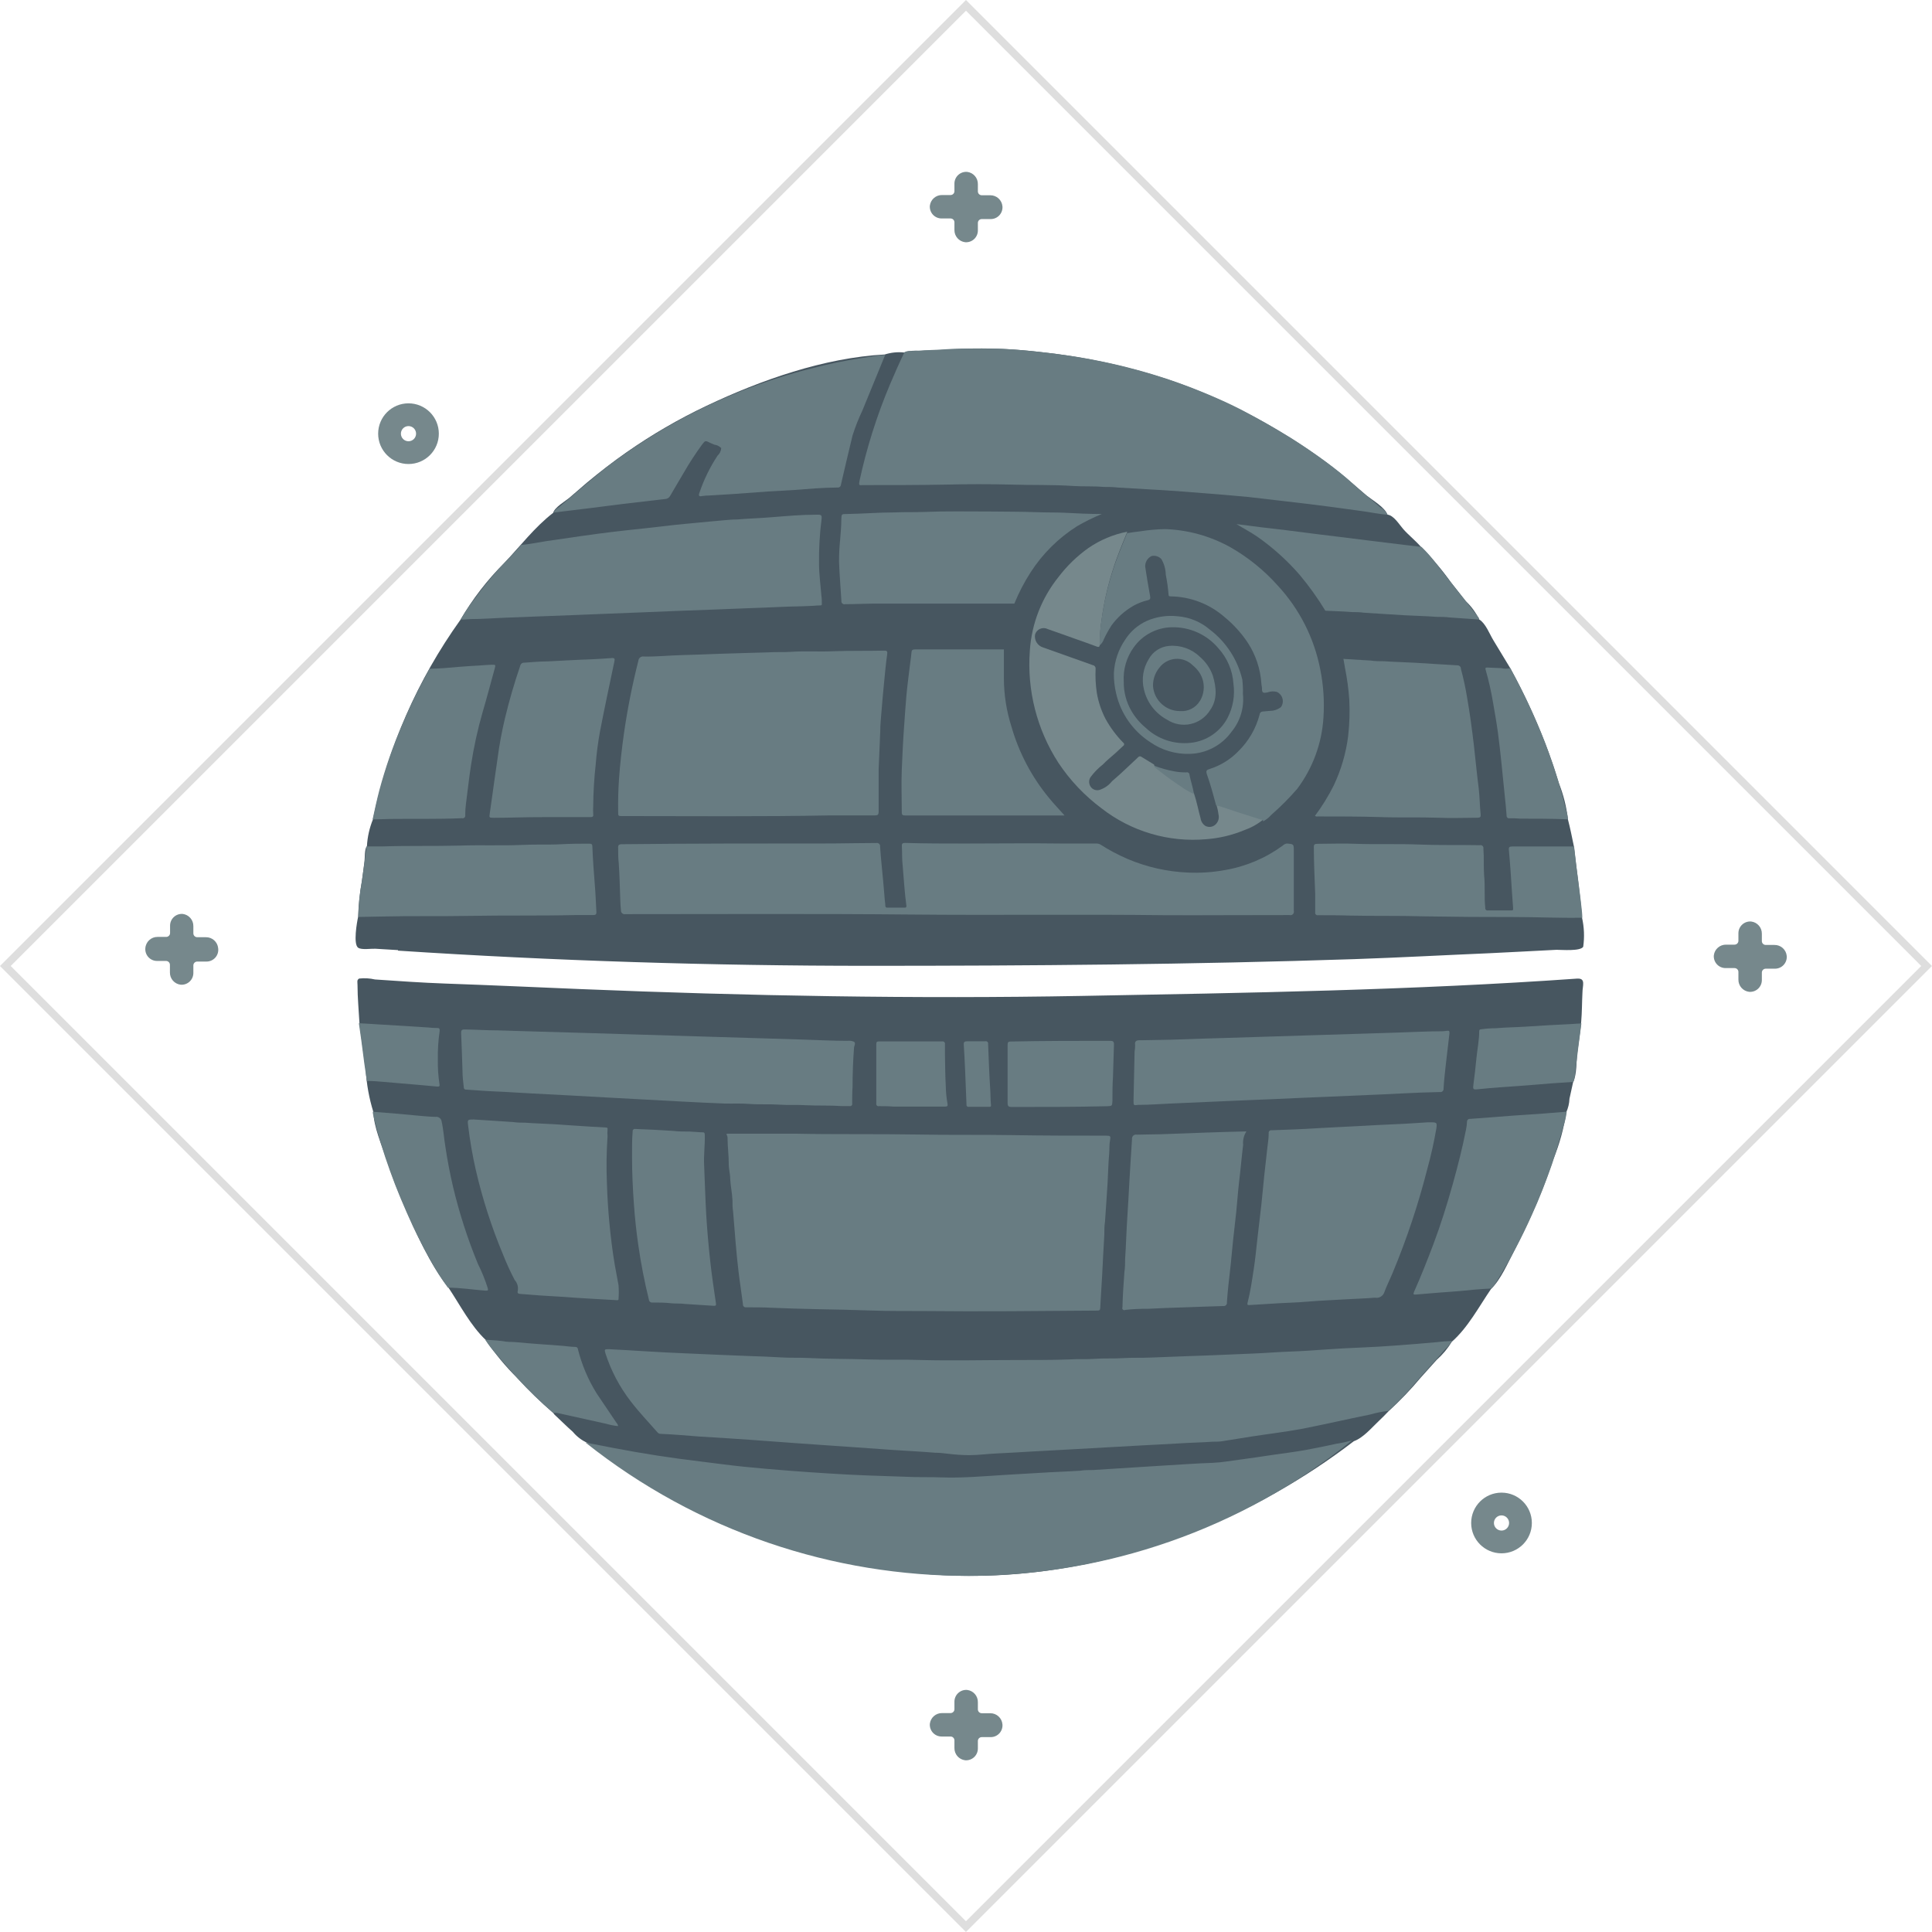
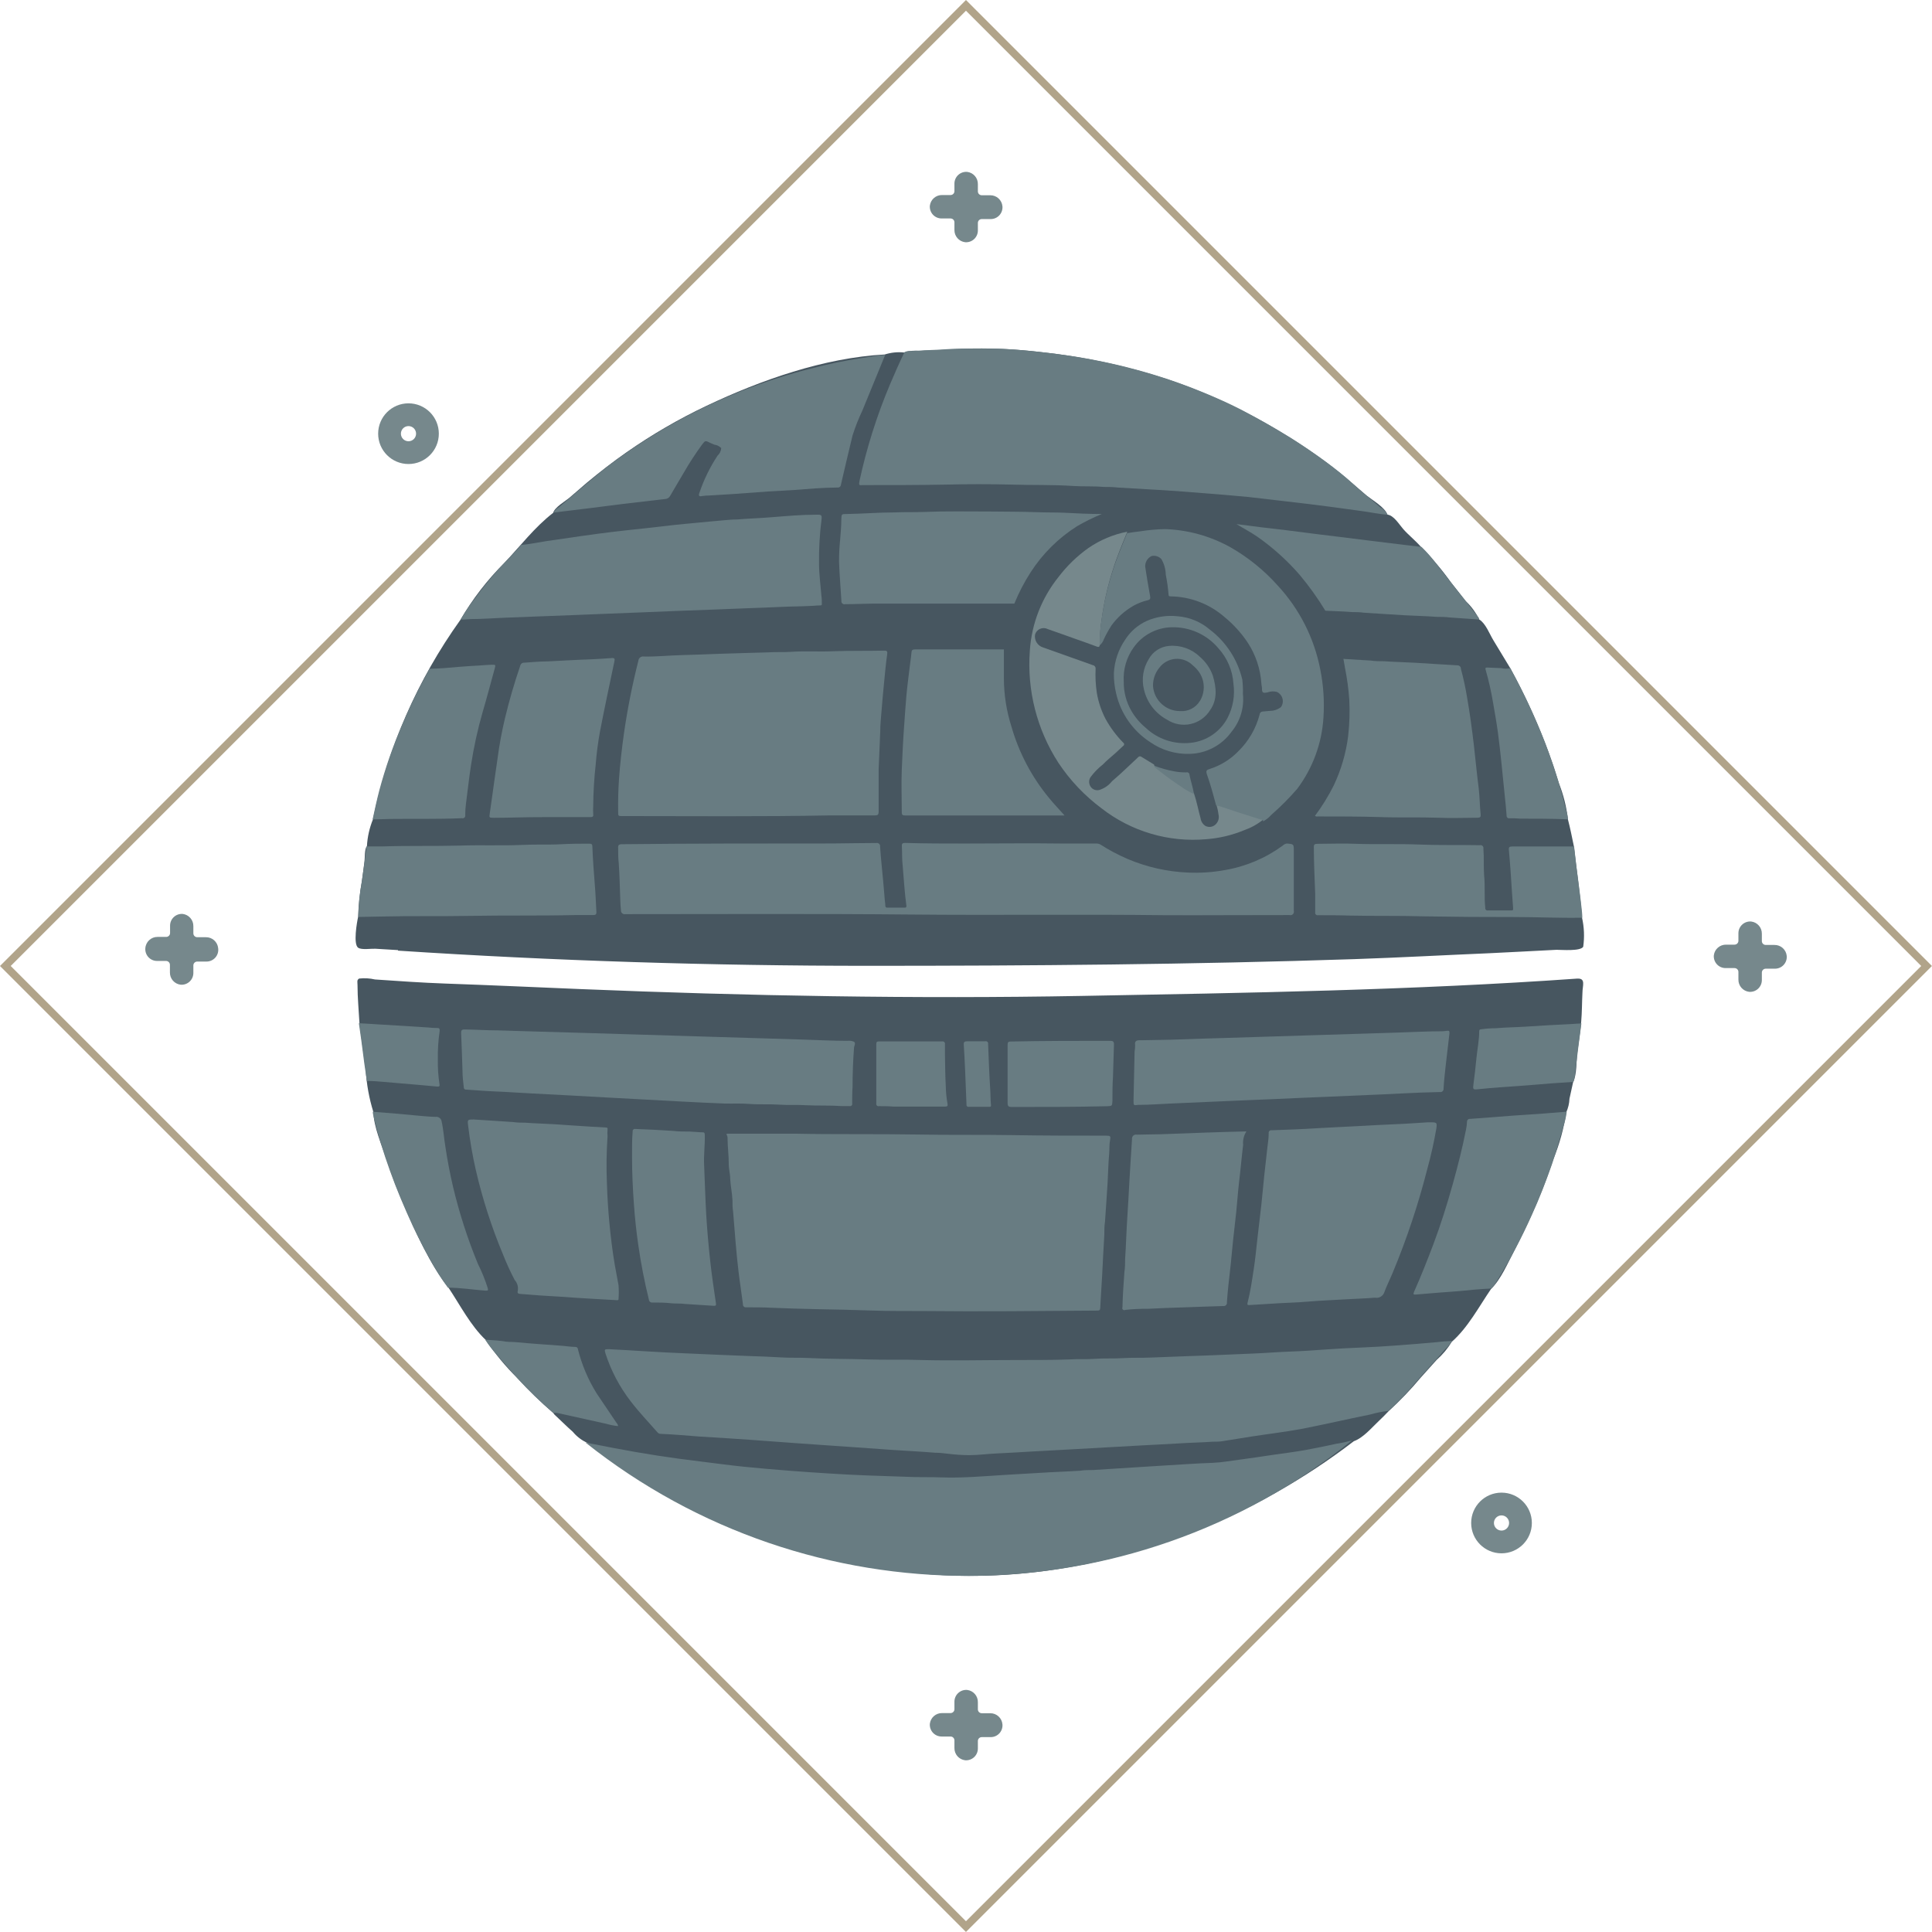
<svg xmlns="http://www.w3.org/2000/svg" viewBox="0 0 254.68 254.69">
  <defs>
-     <style>.a{fill:none;stroke:#dedede;stroke-miterlimit:10;}.b{fill:#475660;}.c{fill:#7b849b;}.d{fill:#76888c;}.e{fill:#687c82;}</style>
+     <style>.a{fill:none;stroke:#b1a48a;stroke-miterlimit:10;}.b{fill:#475660;}.c{fill:#7b849b;}.d{fill:#76888c;}.e{fill:#687c82;}</style>
  </defs>
  <rect class="a" x="37.8" y="37.8" width="179.09" height="179.09" transform="translate(127.34 -52.75) rotate(45)" />
  <path class="b" d="M208,129c-21.76,1.54-43.61,1.89-65.41,2.29-22,.4-44.07,0-66-0.9-6-.25-11.92-0.52-17.88-0.73-3.1-.11-6.19-0.33-9.28-0.54a6.1,6.1,0,0,0-2.09-.12c-0.33.21-.21,0.45-0.21,0.85,0,1.69.17,3.4,0.26,5.09,0.29,2,.54,4.1.83,6.15a22.83,22.83,0,0,0,1,5.5c0.06,2,1.07,4.27,1.7,6.15q1,3.1,2.33,6.11c1.6,3.72,3.37,7.74,5.9,10.94,1.49,2.24,2.91,5,4.89,6.86a32.44,32.44,0,0,0,4.14,5,57.57,57.57,0,0,0,4.73,4.6l0.08,0.09a0.91,0.91,0,0,0,.1.14h0c0.81,0.75,1.59,1.54,2.42,2.27a5.38,5.38,0,0,0,2,1.5,90,90,0,0,0,37.89,16.36c14.1,2.59,28.52.62,41.8-4.62a87.31,87.31,0,0,0,21.27-12c1.25-.44,2.37-1.8,3.33-2.7l0,0h0c0.41-.39.81-0.78,1.19-1.19h0l0.09-.09a44.94,44.94,0,0,0,4.19-4.38c0.7-.79,1.41-1.57,2.12-2.36a10.31,10.31,0,0,0,2-2.39c2.11-1.85,3.58-4.63,5.15-6.93h0c1.33-1.3,2.22-3.44,3.08-5.07,1-2,2-4,2.85-6s1.63-4,2.31-6.09a26.19,26.19,0,0,0,1.69-6.15,4.78,4.78,0,0,0,.43-1.8c0.15-.71.32-1.42,0.47-2.14,0.52-1.07.42-2.77,0.56-3.94s0.39-2.63.51-4,0.1-2.61.17-3.91c0-.9.48-1.92-0.69-1.84h0Z" />
  <path class="b" d="M52.46,125.32c20.6,1.35,41.37,2,62,2,21.38,0,42.72-.17,64.08-0.88,5.94-.2,11.88-0.53,17.82-0.78,2.94-.13,5.89-0.31,8.83-0.45,0.71,0,3.14.21,3.52-.4a10.6,10.6,0,0,0-.16-3.85c-0.24-3.14-.72-6.27-1.07-9.4-0.25-1.19-.48-2.39-0.79-3.56a18.25,18.25,0,0,0-1.21-4.81q-0.78-2.6-1.75-5.13a81.89,81.89,0,0,0-4.65-10l-2.21-3.65c-0.52-.85-1-2.21-1.88-2.76a8.06,8.06,0,0,0-1.75-2.39l-1.92-2.43a37.76,37.76,0,0,0-4-4.74c-0.73-.84-1.62-1.53-2.35-2.36-0.5-.57-1.24-1.81-2.08-1.89-0.28-.93-2-1.93-2.76-2.53-1.19-1-2.34-2.06-3.55-3a66.47,66.47,0,0,0-6.85-4.81A75.25,75.25,0,0,0,153.9,50,81.09,81.09,0,0,0,137,46.39a67.93,67.93,0,0,0-8.64-.45c-1.56,0-3.11.16-4.67,0.22l-2.42.1a4.64,4.64,0,0,0-2.06.21,6.3,6.3,0,0,0-2.58.26c-8,.43-16.34,3.37-23.52,6.78a73.3,73.3,0,0,0-10.5,6.1c-1.81,1.26-3.53,2.6-5.22,4l-2.32,2c-0.54.46-1.95,1.25-2.15,2-2.42,1.86-4.32,4.37-6.42,6.58a36.72,36.72,0,0,0-5.82,7.54A69.3,69.3,0,0,0,49.17,108a11,11,0,0,0-.8,3.56c-0.32.24-.27,1.66-0.32,2-0.12.89-.23,1.79-0.36,2.68a29.76,29.76,0,0,0-.47,4.58c-0.17.74-.68,3.67,0,4.12,0.46,0.31,1.73.1,2.26,0.13l3,0.18h0Z" />
  <path class="c" d="M183,185.77l0.09-.09Z" />
  <path class="c" d="M72.86,185.95L73,186Z" />
  <path class="d" d="M160.32,105.94c0.94,0.23,1.85.58,2.77,0.88l3.15,1c0.12,0,.28,0,0.28.23a8.36,8.36,0,0,1-2.5,1.39,16.22,16.22,0,0,1-5,1.19,19.63,19.63,0,0,1-13.82-4.08,24.12,24.12,0,0,1-5.68-6,23.91,23.91,0,0,1-3.76-14.77,17.32,17.32,0,0,1,3.79-9.73,18.15,18.15,0,0,1,3.92-3.8,13.67,13.67,0,0,1,5.14-2.16c-0.68,1.67-1.39,3.34-1.92,5.07a37.53,37.53,0,0,0-1.46,6.46,21,21,0,0,0-.25,3.28c0,0.37-.08.46-0.44,0.32-0.82-.32-1.66-0.6-2.5-0.9-1.31-.46-2.61-0.94-3.92-1.39a1.18,1.18,0,0,0-1.67.71,1.52,1.52,0,0,0,1.05,1.71l6.58,2.34a0.43,0.43,0,0,1,.35.47,16.39,16.39,0,0,0,.16,3.17,11.67,11.67,0,0,0,1.16,3.46,14.42,14.42,0,0,0,2.32,3.11,0.25,0.25,0,0,1,0,.43c-0.36.32-.72,0.66-1.08,1-0.54.48-1.11,0.93-1.6,1.45a8.66,8.66,0,0,0-1.63,1.67,1.14,1.14,0,0,0,.11,1.38,1.05,1.05,0,0,0,1.17.27,3.42,3.42,0,0,0,1.55-1.11c1.19-1,2.33-2.13,3.48-3.2a0.31,0.31,0,0,1,.43,0l1.64,1a0.36,0.36,0,0,0,.18.29,40.2,40.2,0,0,0,3.34,2.45,10.23,10.23,0,0,0,1.72,1c0.38,1.1.58,2.24,0.89,3.35a1.42,1.42,0,0,0,.64,1,1.15,1.15,0,0,0,1.37-.23,1.35,1.35,0,0,0,.35-1.29C160.56,106.79,160.43,106.37,160.32,105.94Z" />
  <path class="e" d="M156.39,101.82a7.64,7.64,0,0,1-1.62-.14,14.68,14.68,0,0,1-2.62-.74,0.36,0.36,0,0,0,.18.29,40.19,40.19,0,0,0,3.34,2.45,10.23,10.23,0,0,0,1.72,1c-0.11-.86-0.42-1.68-0.58-2.52A0.33,0.33,0,0,0,156.39,101.82Z" />
  <path class="e" d="M162.34,96.48a6.72,6.72,0,0,0,1.51-5,13.46,13.46,0,0,0-.08-1.89A11.61,11.61,0,0,0,159.49,83a7.41,7.41,0,0,0-4.25-1.76,7.94,7.94,0,0,0-4.08.62,6.6,6.6,0,0,0-2.82,2.45,8.55,8.55,0,0,0-1.5,4.41,10.76,10.76,0,0,0,.3,2.71,10.42,10.42,0,0,0,4.48,6.4,8.62,8.62,0,0,0,5.2,1.55A7,7,0,0,0,162.34,96.48Zm-5.43,1.45a7.45,7.45,0,0,1-5.89-2,8.26,8.26,0,0,1-1.88-2.23,7.5,7.5,0,0,1-1-3.84,7,7,0,0,1,1.3-4.5,6.29,6.29,0,0,1,5-2.67,7.78,7.78,0,0,1,6.16,2.75,7.67,7.67,0,0,1,2,4.68,7.52,7.52,0,0,1-.76,4.49A6.22,6.22,0,0,1,156.91,97.93Z" />
  <path class="e" d="M158.18,86.59a5.16,5.16,0,0,0-4.07-1.44,3.36,3.36,0,0,0-2.67,1.73,5.22,5.22,0,0,0-.64,4,6.07,6.07,0,0,0,3.06,4,4.05,4.05,0,0,0,5.65-1.24c1-1.39.85-3,.37-4.58A5.82,5.82,0,0,0,158.18,86.59Zm0,5.81a2.79,2.79,0,0,1-2.6,1.34A3.55,3.55,0,0,1,152,90.45a3.64,3.64,0,0,1,.82-2.41,2.92,2.92,0,0,1,4.43-.32,4.13,4.13,0,0,1,.9,1A3.51,3.51,0,0,1,158.18,92.41Z" />
  <path class="e" d="M176.61,70.78l-3.1-.38-4-.51-3.24-.38L163,69.09c0.92,0.57,1.9,1.07,2.79,1.69a30.61,30.61,0,0,1,5.54,5,38.67,38.67,0,0,1,3.39,4.73c1.18,0.06,2.35.08,3.53,0.18,0.52,0,1,0,1.54.08,1.81,0.11,3.61.24,5.42,0.34,1.4,0.08,2.8.1,4.19,0.21,0.57,0,1.15,0,1.72.08L195,81.67a0.69,0.69,0,0,0-.07-0.25l-1.69-2.15q-1.92-2.44-3.84-4.87a18.17,18.17,0,0,0-2-2.3l-2.93-.35-3.85-.47Z" />
  <path class="e" d="M183.93,177.38c-1.48.11-3,.2-4.45,0.26s-3.27.15-4.9,0.27c-1.47.11-2.94,0.21-4.41,0.26-1.63.05-3.26,0.2-4.9,0.26-1.41.06-2.83,0.11-4.24,0.18s-3,.11-4.55.17-3.12.11-4.68,0.18c-1.27.06-2.54,0-3.81,0.08s-2.42,0-3.63.09-2.24,0-3.36.08c-2.48.1-5,.06-7.44,0.08-4,0-8,.1-12,0-2.39-.09-4.78,0-7.18-0.08-2.61-.09-5.22-0.05-7.83-0.19-1.21-.06-2.42,0-3.63-0.08-1.4-.09-2.8-0.13-4.19-0.18l-4.46-.18-4.06-.18c-1.74-.08-3.47-0.15-5.21-0.27-1.57-.11-3.15-0.18-4.72-0.27-0.59,0-.63,0-0.46.57a20.76,20.76,0,0,0,3.33,6.31c1.1,1.44,2.36,2.75,3.55,4.11a0.5,0.5,0,0,0,.39.17c1.69,0.07,3.38.22,5.06,0.35L96,189.61c2.13,0.15,4.26.28,6.38,0.45,1.66,0.13,3.32.24,5,.36l5.2,0.36,4.93,0.35c1.92,0.13,3.85.22,5.77,0.38,0.53,0,1.06.06,1.58,0.12a24.08,24.08,0,0,0,2.9.2c1.23,0,2.46-.18,3.7-0.23,1.57-.07,3.15-0.17,4.72-0.26l4.94-.27,4.81-.27,4.67-.26c1.68-.1,3.35-0.16,5-0.27,1.4-.09,2.8-0.11,4.19-0.21,0.48,0,1,0,1.45-.09,1.23-.18,2.46-0.4,3.7-0.59,2.19-.34,4.4-0.6,6.58-1,3-.58,6-1.28,9.07-1.9A14.41,14.41,0,0,1,183,186h0l0.09-.09c0.34-.3.7-0.58,1-0.9,1.2-1.16,2.25-2.45,3.35-3.69s2.08-2.28,3.08-3.46a4.14,4.14,0,0,0,.88-1.08,19.86,19.86,0,0,0-2.06.16C187.57,177.1,185.75,177.25,183.93,177.38Z" />
  <path class="e" d="M113.75,63.95c3.71,0,7.41,0,11.12-.07q4.18-.1,8.37,0c2.77,0.09,5.55,0,8.32.19,1.3,0.08,2.6,0,3.89.12,0.63,0,1.27,0,1.9.08l6,0.35,2.6,0.18,5.54,0.44,3.12,0.28L168.73,66l3.41,0.4,3.11,0.39,4.32,0.59c1.12,0.15,2.23.4,3.36,0.48a2.42,2.42,0,0,0-1-1c-1.17-1.05-2.4-2-3.57-3.08s-2.35-2-3.59-2.92c-1.47-1.08-3-2.11-4.52-3.08q-3.24-2-6.64-3.78c-1.7-.87-3.46-1.65-5.23-2.37a73.91,73.91,0,0,0-8.53-2.88,77.19,77.19,0,0,0-8.92-1.86q-2.79-.41-5.59-0.67c-1.4-.13-2.81-0.24-4.22-0.26s-2.92,0-4.38,0-2.82.16-4.23,0.19c-0.81,0-1.61.13-2.43,0.12a1.48,1.48,0,0,0-.85.16c-0.68,1.41-1.31,2.84-1.92,4.28a71.75,71.75,0,0,0-4,12.67C113.21,63.95,113.21,64,113.75,63.95Z" />
  <path class="e" d="M62.07,81.61c1.5,0,3-.12,4.5-0.18L71,81.26l4.73-.18,4.46-.18,4.59-.18,4.37-.18,4.9-.18,4.28-.17c1.59-.06,3.18-0.11,4.77-0.19,1.22-.06,2.45-0.05,3.67-0.12,0.44,0,.88-0.07,1.32-0.07,0.11,0,.26,0,0.25-0.15,0-.38,0-0.77-0.06-1.15-0.11-1.42-.31-2.84-0.31-4.26a41.83,41.83,0,0,1,.32-5.68c0.09-.68,0-0.74-0.64-0.72-2,0-4,.18-6,0.34-1.5.12-3,.17-4.49,0.29-0.56,0-1.12.05-1.68,0.1-1.19.1-2.37,0.22-3.55,0.33-1,.1-2,0.18-3,0.29l-3.68.42c-1.43.16-2.86,0.3-4.29,0.47s-3,.39-4.5.6-3,.43-4.53.66c-1.07.17-2.14,0.39-3.22,0.49-0.53.57-1,1.16-1.59,1.71a48.2,48.2,0,0,0-4.52,5.35,23.57,23.57,0,0,0-1.87,2.77C61.17,81.7,61.62,81.62,62.07,81.61Z" />
  <path class="e" d="M78.15,66.94c1.33-.16,2.65-0.35,4-0.51l5.47-.64a0.8,0.8,0,0,0,.7-0.38c0.6-1.05,1.23-2.08,1.84-3.13a40.18,40.18,0,0,1,2.39-3.67c0.42-.56.44-0.55,1.09-0.22,0.17,0.09.36,0.14,0.53,0.23a1.5,1.5,0,0,1,.91.45,1.5,1.5,0,0,1-.49,1A21.31,21.31,0,0,0,92.19,65c-0.13.37,0,.47,0.32,0.4a6.3,6.3,0,0,1,1-.08l3.09-.19,4.67-.34c1.12-.07,2.24-0.11,3.35-0.19,1.92-.15,3.84-0.32,5.77-0.33a0.41,0.41,0,0,0,.47-0.39c0.5-2.15,1-4.3,1.52-6.44a25.45,25.45,0,0,1,1.31-3.33q1.49-3.67,3-7.32c-1.09.06-2.15,0.27-3.22,0.43a61.68,61.68,0,0,0-6.33,1.31,73.45,73.45,0,0,0-9.36,3c-1.9.77-3.78,1.58-5.61,2.49a74.05,74.05,0,0,0-9.5,5.61c-1.3.91-2.59,1.84-3.81,2.85q-2.58,2.14-5.11,4.33a1.79,1.79,0,0,0-.77.76l1.22-.15Z" />
  <path class="e" d="M187,111.33c-2.73-.11-5.46,0-8.19-0.09-1.71-.08-3.43,0-5.14,0-0.36,0-.48.08-0.47,0.46,0,2.06.11,4.13,0.18,6.19,0,0.78,0,1.57,0,2.35a0.33,0.33,0,0,0,.39.41c1.42,0,2.83,0,4.25.05,3.23,0.07,6.47,0,9.7.1q6,0.1,11.92.09c3,0,6,.15,8.95.09,0-.47-0.06-0.93-0.11-1.4-0.1-.94-0.22-1.88-0.34-2.82s-0.23-1.71-.33-2.56-0.2-1.74-.3-2.61c-2.72,0-5.44,0-8.16,0-0.35,0-.48.08-0.44,0.44q0.15,1.65.26,3.3c0.1,1.47.18,2.94,0.3,4.41,0,0.23,0,.28-0.23.28h-3.1a0.29,0.29,0,0,1-.34-0.33c-0.16-1.41,0-2.83-.15-4.24-0.09-1.19,0-2.39-.1-3.58a0.38,0.38,0,0,0-.46-0.45C192.38,111.37,189.68,111.44,187,111.33Z" />
  <path class="e" d="M61.8,120.74c4.67-.09,9.34,0,14-0.11,0.8,0,1.6,0,2.39,0,0.32,0,.45-0.08.43-0.42-0.07-1.16-.1-2.33-0.2-3.48-0.14-1.7-.26-3.4-0.33-5.11,0-.31-0.09-0.41-0.4-0.4-1.22,0-2.45,0-3.67.07-1.69.1-3.39,0-5.09,0.09-2.76.12-5.52,0-8.28,0.09-3.4.09-6.79,0-10.19,0.11-0.69,0-1.39,0-2.08,0a0.31,0.31,0,0,0-.09.24c-0.18,1.41-.36,2.82-0.56,4.22a32.29,32.29,0,0,0-.51,4.84l3.23-.06C54.23,120.73,58,120.81,61.8,120.74Z" />
  <path class="e" d="M199.45,147.07c-1.88.14-3.75,0.3-5.63,0.43a0.37,0.37,0,0,0-.43.41,6.19,6.19,0,0,1-.13,1c-0.47,2.41-1.08,4.79-1.74,7.16-0.75,2.7-1.59,5.37-2.58,8-0.79,2.08-1.6,4.15-2.51,6.18-0.17.38-.11,0.44,0.28,0.4l3.16-.26c0.84-.07,1.67-0.11,2.51-0.19,1.4-.15,2.81-0.27,4.22-0.34a5.63,5.63,0,0,0,.8-1.1,71.55,71.55,0,0,0,4.54-8.6c1-2.18,1.85-4.4,2.64-6.65,0.56-1.61,1-3.26,1.48-4.9a10,10,0,0,0,.48-2.06l-3,.24Z" />
  <path class="e" d="M60.9,107.86a0.35,0.35,0,0,0,.43-0.43,11.3,11.3,0,0,1,.1-1.5c0.23-1.7.4-3.41,0.67-5.11a55.87,55.87,0,0,1,1.52-6.93C64.18,92,64.7,90,65.22,88.12c0.13-.49.12-0.5-0.41-0.49s-1,.06-1.45.09c-1,.06-1.91.11-2.86,0.19-1.29.11-2.58,0.24-3.87,0.25-0.49.92-1,1.84-1.47,2.76C54.38,92.45,53.67,94,53,95.57a63.32,63.32,0,0,0-3,8.63c-0.33,1.26-.6,2.54-0.88,3.82,0.78,0,1.56-.05,2.34-0.06C54.64,107.92,57.77,108,60.9,107.86Z" />
  <path class="e" d="M64.3,169.82A21.07,21.07,0,0,0,63,166.61a68.26,68.26,0,0,1-3.28-10.17c-0.4-1.73-.74-3.48-1-5.23-0.19-1.12-.25-2.25-0.5-3.36a0.71,0.71,0,0,0-.8-0.62c-0.56,0-1.12-.06-1.68-0.1l-3.6-.33-3-.24a2.37,2.37,0,0,0,.07.48,67.26,67.26,0,0,0,2.21,7.34c0.88,2.47,1.91,4.88,3,7.25,0.71,1.51,1.48,3,2.3,4.43a28,28,0,0,0,2.33,3.69c1.65,0,3.28.27,4.93,0.39C64.37,170.16,64.36,170.09,64.3,169.82Z" />
  <path class="e" d="M196.82,92.6c0.23,1.33.47,2.66,0.65,4s0.33,2.71.47,4.07,0.29,2.83.43,4.25c0.09,0.86.18,1.72,0.24,2.59a0.33,0.33,0,0,0,.41.36c0.44,0,.88,0,1.32.05,2.12,0,4.25,0,6.37.09a5.4,5.4,0,0,0-.26-1.25,66.27,66.27,0,0,0-2.3-7.6c-0.66-1.83-1.41-3.62-2.21-5.39-0.87-1.93-1.83-3.83-2.84-5.69a2.34,2.34,0,0,1-1.17,0L196.08,88c-0.19,0-.31,0-0.24.27A38.56,38.56,0,0,1,196.82,92.6Z" />
  <path class="e" d="M201.12,135.34c-1.31.09-2.62,0.09-3.93,0.21a13.05,13.05,0,0,0-1.94.14c-0.15,0-.25.06-0.25,0.23,0,1.21-.25,2.4-0.37,3.6s-0.23,2.28-.39,3.42c-0.09.67-.06,0.72,0.61,0.65,0.95-.1,1.9-0.18,2.85-0.25,1.29-.1,2.58-0.17,3.87-0.28q2.92-.26,5.85-0.44a4.43,4.43,0,0,0,.24-1.37c0.15-1,.26-2.06.39-3.08s0.28-2.17.42-3.25c-0.4,0-.79.05-1.19,0.07C205.23,135.08,203.17,135.21,201.12,135.34Z" />
  <path class="e" d="M78.65,183.68a20.4,20.4,0,0,1-2.47-5.84,0.31,0.31,0,0,0-.33-0.28c-0.63,0-1.26-.12-1.89-0.16-2-.15-4-0.28-6-0.47-0.56-.05-1.11,0-1.67-0.13-0.77-.11-1.55-0.13-2.33-0.19a14.72,14.72,0,0,0,1.55,2c0.91,1.08,1.85,2.13,2.79,3.18a54.25,54.25,0,0,0,4.53,4.37L73,186.26h0a2.49,2.49,0,0,1,.44,0l6.46,1.43a8.58,8.58,0,0,0,1.58.31,0.73,0.73,0,0,0-.2-0.42Z" />
  <path class="e" d="M52.86,142.82c1.6,0.12,3.19.28,4.79,0.42,0.22,0,.34,0,0.29-0.3a18.63,18.63,0,0,1-.22-3.21,23.25,23.25,0,0,1,.24-3.83c0-.25,0-0.39-0.32-0.38a10.41,10.41,0,0,1-1.19-.07c-1.38-.08-2.76-0.19-4.14-0.26-1.66-.08-3.32-0.22-5-0.3,0.11,0.75.22,1.51,0.32,2.26,0.13,1,.25,2,0.39,3,0.11,0.78.23,1.56,0.34,2.35,0.74,0,1.47.05,2.21,0.12Z" />
  <path class="e" d="M96.56,158.24c0,0.48,0,1,.08,1.45,0.11,1.39.22,2.78,0.34,4.18s0.23,2.52.38,3.77c0.17,1.43.4,2.85,0.58,4.28a0.37,0.37,0,0,0,.42.42c1.14,0,2.27,0,3.41.06q2.89,0.12,5.79.18c2.42,0.05,4.84.09,7.25,0.18s4.58,0.05,6.86.07c7.68,0.08,15.36,0,23-.06h0c0.26,0,.36-0.07.37-0.34,0.07-1.41.17-2.82,0.25-4.23,0.1-1.81.17-3.62,0.29-5.43,0-.57,0-1.15.09-1.72,0.11-1.7.24-3.4,0.34-5.11,0.08-1.29.09-2.59,0.21-3.88,0.05-.57,0-1.15.11-1.72s0.06-.62-0.49-0.63c-4.12,0-8.24,0-12.36-.07s-8.39,0-12.58-.08c-5.05-.09-11.06,0-16.11-0.11-1,0-2,0-4,0h0c-1,0-2.89,0-4.81,0-0.43,0-.06.17-0.07,0.54,0,1.16.17,2.33,0.16,3.49,0,0.65.2,1.3,0.19,1.94C96.31,156.35,96.52,157.29,96.56,158.24Z" />
  <path class="e" d="M188.24,147.95c-1.19.07-2.72,0.19-4.25,0.25-1.78.07-3.56,0.17-5.34,0.27s-3.35.16-5,.26c-2,.13-4,0.2-6,0.27a0.34,0.34,0,0,0-.4.41c0,0.67-.12,1.35-0.19,2-0.13,1.23-.28,2.45-0.41,3.68s-0.24,2.55-.38,3.82c-0.16,1.46-.34,2.92-0.51,4.38s-0.27,2.66-.48,4c-0.23,1.49-.44,3-0.82,4.46-0.06.25,0,.31,0.27,0.29l3.92-.24c1.16-.07,2.33-0.09,3.48-0.19,1.86-.16,3.73-0.23,5.6-0.34,1.18-.07,2.36-0.1,3.53-0.2a1.08,1.08,0,0,0,1.19-.61c0.34-.94.8-1.84,1.18-2.76a99.23,99.23,0,0,0,4.51-13.53,55,55,0,0,0,1.22-5.47C189.44,147.94,189.45,147.94,188.24,147.95Z" />
  <path class="e" d="M98.8,145.53c1.28,0.1,2.56,0,3.85.09s2.45,0,3.67.08c1.53,0.08,3.07,0,4.6.11,0.35,0,.71,0,1.06,0a0.29,0.29,0,0,0,.36-0.36c0-.71,0-1.42.05-2.12q0-2.59.19-5.17c0-.28.28-0.63,0-0.83a1.63,1.63,0,0,0-.86-0.12c-2,0-4-.11-6-0.17l-5.52-.17-6-.18-5.52-.17-6-.18-5.57-.17L71.2,136c-1.87-.06-3.74-0.12-5.61-0.17-1.44,0-2.89-.1-4.34-0.12-0.38,0-.47.12-0.46,0.48,0.07,1.66.13,3.33,0.18,5,0,0.72.09,1.44,0.17,2.16a0.27,0.27,0,0,0,.3.29c1.26,0.08,2.52.19,3.79,0.24,1.59,0.06,3.17.18,4.76,0.26l5.16,0.27,4.67,0.26,5,0.27,5,0.27c1.93,0.11,3.85.19,5.78,0.27C96.64,145.5,97.72,145.44,98.8,145.53Z" />
  <path class="e" d="M68.54,170.57c1.12,0.07,2.23.19,3.34,0.25,1.38,0.07,2.76.17,4.14,0.27,1.76,0.12,3.53.2,5.29,0.31,0.15,0,.24,0,0.23-0.16a12.39,12.39,0,0,0,0-1.81c-0.15-.87-0.33-1.73-0.48-2.6-0.33-1.91-.56-3.84-0.74-5.77q-0.23-2.49-.31-5a56.47,56.47,0,0,1,.08-6.26,4.82,4.82,0,0,1,0-.87c0.05-.28-0.06-0.28-0.27-0.3-0.6-.05-1.21-0.06-1.81-0.1-1.67-.09-3.35-0.23-5-0.33-1.26-.08-2.53-0.1-3.79-0.2-0.52,0-1,0-1.54-.08-1.73-.11-3.46-0.24-5.2-0.34-0.87,0-.87,0-0.76.87,0,0,0,0,0,0a55.64,55.64,0,0,0,1,5.77,69.39,69.39,0,0,0,3.6,11.18,34.55,34.55,0,0,0,1.53,3.34,1.67,1.67,0,0,1,.4,1.46C68.18,170.46,68.31,170.55,68.54,170.57Z" />
  <path class="e" d="M190.3,143.49c0.06-1,.17-2,0.28-3,0.16-1.43.33-2.86,0.5-4.29,0-.22,0-0.35-0.28-0.32s-0.47.07-.7,0.07c-1.95,0-3.89.11-5.83,0.17l-5.7.18-5.83.18-5.7.18-5.79.18c-1.87.06-3.74,0.1-5.61,0.18-1.65.07-3.3,0.07-5,.11-0.15,0-.3,0-0.44,0-0.37,0-.65.14-0.56,0.61a4.27,4.27,0,0,1-.07.88c-0.05,2.15-.1,4.3-0.14,6.46,0,0.66,0,.66.61,0.57h0.22c1.33,0,2.65-.12,4-0.17,2-.08,4.09-0.18,6.14-0.27l4.15-.18c2.09-.08,4.18-0.17,6.27-0.27l4-.17c2.09-.08,4.18-0.18,6.27-0.27,1.28-.06,2.56-0.1,3.84-0.18,1.62-.09,3.24-0.14,4.86-0.18A0.42,0.42,0,0,0,190.3,143.49Z" />
  <path class="e" d="M148.35,172.68a23.21,23.21,0,0,1,2.91-.14c1.57-.09,3.15-0.14,4.72-0.19,1.75-.05,3.5-0.14,5.26-0.18a0.43,0.43,0,0,0,.5-0.5c0.05-.76.12-1.52,0.2-2.28,0.1-.95.22-1.9,0.32-2.85s0.18-2,.29-3c0.13-1.26.29-2.51,0.42-3.77s0.22-2.67.38-4c0.2-1.62.33-3.24,0.53-4.86a2.75,2.75,0,0,1,.43-1.76l-2.74.07c-1.78.06-3.56,0.11-5.35,0.19q-3.18.14-6.36,0.17a0.53,0.53,0,0,0-.63.61c-0.12,1.88-.25,3.76-0.35,5.64-0.08,1.5-.16,3-0.26,4.5-0.13,1.88-.17,3.77-0.3,5.65,0,0.56,0,1.12-.09,1.68-0.12,1.56-.22,3.11-0.26,4.67A0.27,0.27,0,0,0,148.35,172.68Z" />
  <path class="e" d="M92.91,149.66c0-.19,0-0.4-0.27-0.39-0.56,0-1.11-.08-1.68-0.1-0.75,0-1.5,0-2.25-.09-1.65-.11-3.29-0.19-4.94-0.25a0.3,0.3,0,0,0-.37.34c-0.1,1.13-.07,2.27-0.08,3.41,0,2.08.1,4.15,0.25,6.22q0.19,2.66.57,5.3a73.09,73.09,0,0,0,1.4,7.22,0.42,0.42,0,0,0,.47.39c0.84,0,1.68,0,2.52.1,0.6,0.06,1.21,0,1.81.09l3.74,0.24c0.24,0,.34,0,0.3-0.33-0.27-1.85-.55-3.69-0.75-5.54-0.22-2-.41-4.1-0.53-6.15s-0.18-4.38-.28-6.58C92.76,152.25,92.94,151,92.91,149.66Z" />
  <path class="e" d="M146.65,145.12s0-.09,0-0.13c0-1,0-2,.07-3,0.05-1.43.08-2.86,0.13-4.29,0-.41-0.12-0.49-0.5-0.49-4.37,0-8.74,0-13.11.09-0.35,0-.41.13-0.41,0.44,0,1.29,0,2.57,0,3.86s0,2.51,0,3.77c0,0.45.11,0.57,0.56,0.56,4.18,0,8.36,0,12.54-.1C146.61,145.8,146.61,145.82,146.65,145.12Z" />
  <path class="e" d="M124.17,137.29c-1.37,0-2.75,0-4.12,0h-4.12c-0.26,0-.41,0-0.41.35q0,3.92,0,7.85a0.28,0.28,0,0,0,.34.33c0.63,0,1.27,0,1.9.06,2.27,0,4.55,0,6.83,0,0.28,0,.38-0.09.32-0.36a14.52,14.52,0,0,1-.23-2.32c-0.08-1.4-.08-2.8-0.11-4.2,0-.44,0-0.89,0-1.33A0.32,0.32,0,0,0,124.17,137.29Z" />
  <path class="e" d="M127.41,145.6a0.26,0.26,0,0,0,.31.31c0.44,0,.89,0,1.33,0h1.33c0.18,0,.29,0,0.26-0.27-0.08-.67-0.05-1.35-0.1-2-0.13-2-.2-4-0.28-6a0.31,0.31,0,0,0-.39-0.37c-0.78,0-1.57,0-2.35,0-0.36,0-.5.08-0.47,0.46,0.08,1.13.13,2.26,0.18,3.39Q127.33,143.37,127.41,145.6Z" />
  <path class="e" d="M170,120.63a0.45,0.45,0,0,0,.56-0.54c0-2.63,0-5.26,0-7.89,0-.93,0-0.93-0.93-1h0a1,1,0,0,0-.54.28,18,18,0,0,1-7.62,3.22,21.59,21.59,0,0,1-4.83.33,22.8,22.8,0,0,1-8-1.8,24.35,24.35,0,0,1-3.59-1.91,1,1,0,0,0-.42-0.12c-1.55,0-3.1,0-4.65,0-4.24-.06-8.48,0-12.73,0-2.64,0-5.29,0-7.93-.08-0.32,0-.45.07-0.43,0.42,0.05,0.87,0,1.74.11,2.61,0.15,1.76.25,3.52,0.49,5.27,0,0.2-.07.23-0.23,0.23H117a0.23,0.23,0,0,1-.29-0.25c0-.28-0.06-0.56-0.08-0.83-0.07-.79-0.12-1.58-0.2-2.37-0.14-1.52-.3-3-0.41-4.57a0.43,0.43,0,0,0-.52-0.5c-1.92,0-3.84.05-5.76,0.06-9.25,0-18.5,0-27.75.1-0.43,0-.53.14-0.5,0.53,0,0.68,0,1.35.08,2,0.11,1.6.14,3.21,0.2,4.81,0,0.46.05,0.91,0.09,1.37a0.48,0.48,0,0,0,.57.51c12.55,0,25.09-.07,37.64.05,11.24,0.11,22.49-.05,33.73.09C159.2,120.67,164.62,120.62,170,120.63Z" />
  <path class="e" d="M104.26,85.93c-1,.07-2,0-3.05.07-2.12.07-4.24,0.11-6.37,0.19-1.65.06-3.3,0.13-4.95,0.17s-3.36.22-5,.19a0.62,0.62,0,0,0-.74.58,92,92,0,0,0-1.89,9.51c-0.28,2-.52,4.05-0.66,6.09-0.1,1.43-.13,2.86-0.11,4.29,0,0.56,0,.57.58,0.56,9.15,0,18.29.09,27.44-.09,0.92,0,1.83,0,2.75,0s2.07,0,3.1,0c0.38,0,.46-0.11.47-0.48,0-1.87,0-3.75,0-5.62,0.06-1.68.16-3.36,0.21-5,0-.93.11-1.85,0.18-2.78q0.15-1.89.34-3.78c0.12-1.18.22-2.37,0.39-3.55,0.06-.41,0-0.52-0.41-0.51-2.23.05-4.46,0-6.69,0.08C108,85.94,106.14,85.8,104.26,85.93Z" />
  <path class="e" d="M194.3,98.26c-0.25-2.12-.53-4.23-0.9-6.33a37.6,37.6,0,0,0-.81-3.75,0.45,0.45,0,0,0-.42-0.47c-1.87-.1-3.73-0.23-5.6-0.34-1.37-.08-2.74-0.1-4.1-0.2-0.59,0-1.18,0-1.76-.09l-3.61-.22,0.21,1.21a32.6,32.6,0,0,1,.56,4.14,29.14,29.14,0,0,1-.15,4.85,21.43,21.43,0,0,1-1.9,6.49,26.56,26.56,0,0,1-2.47,4,0.46,0.46,0,0,0,.38.08c2.72,0,5.43,0,8.15.08,2.57,0.1,5.14,0,7.71.09,1.73,0.08,3.46,0,5.19,0,0.34,0,.45-0.1.41-0.43-0.12-1.13-.12-2.26-0.25-3.39C194.7,102.12,194.52,100.19,194.3,98.26Z" />
  <path class="e" d="M119.34,107.5h21c-0.69-.77-1.4-1.51-2.05-2.31a26,26,0,0,1-4.95-9.39,21.14,21.14,0,0,1-1-6.34c0-1.28,0-2.57,0-3.85h-5.76c-2,0-4,0-5.94,0-0.3,0-.46.06-0.48,0.39s-0.11.93-.17,1.4c-0.17,1.43-.37,2.85-0.5,4.29s-0.2,2.67-.3,4c-0.14,1.91-.23,3.82-0.31,5.73s0,3.78,0,5.67C118.88,107.44,119,107.5,119.34,107.5Z" />
  <path class="e" d="M136.66,67.52c-2.06-.08-4.13-0.06-6.2-0.09-2.89,0-5.79-.06-8.68.06-1.28.05-2.57,0-3.85,0.06-2.11,0-4.21.18-6.32,0.21-0.67,0-.68,0-0.7.7,0,0.91-.09,1.82-0.16,2.73a26.74,26.74,0,0,0-.14,2.91c0.06,1.71.21,3.41,0.31,5.11a0.4,0.4,0,0,0,.5.44c1.24,0,2.48-.07,3.72-0.08,6.19,0,12.38,0,18.58,0a25,25,0,0,1,2.14-4.12A20,20,0,0,1,142,69.36a26.73,26.73,0,0,1,3.25-1.6c-1.68,0-3.36-.08-5-0.17C139,67.54,137.84,67.57,136.66,67.52Z" />
  <path class="e" d="M78.53,100.77a42.93,42.93,0,0,1,.57-4.37c0.6-3.09,1.25-6.16,1.9-9.24,0.07-.32,0-0.44-0.34-0.41-0.94.06-1.88,0.14-2.82,0.17-1.88.06-3.77,0.18-5.65,0.27-1,0-2.06.1-3.09,0.17a0.5,0.5,0,0,0-.52.41q-1.16,3.39-2,6.87a52.85,52.85,0,0,0-1,5.42c-0.14,1-.3,2.09-0.45,3.14-0.19,1.32-.36,2.65-0.56,4-0.09.61-.11,0.59,0.51,0.61,2.07,0,4.35-.1,6.42-0.09h2.35s2.56,0,3.95,0c0.37,0,.45-0.07.4-0.48a7.66,7.66,0,0,1,0-.92A53.76,53.76,0,0,1,78.53,100.77Z" />
  <path class="e" d="M160.32,106.17c0.94,0.23,1.85.58,2.77,0.88l3.15,1c0.12,0,.28,0,0.28.23a3.86,3.86,0,0,0,1.06-.85A35,35,0,0,0,171,104a17.43,17.43,0,0,0,3.47-9.45,24.11,24.11,0,0,0-.42-6.29,22.61,22.61,0,0,0-5.63-11.09,24.85,24.85,0,0,0-6.17-5,19,19,0,0,0-8.68-2.42,24.13,24.13,0,0,0-3.25.29c-0.58.06-1.16,0.16-1.74,0.24-0.68,1.67-1.39,3.34-1.92,5.07a37.53,37.53,0,0,0-1.46,6.46,20.94,20.94,0,0,0-.25,3.28,1.85,1.85,0,0,0,.58-0.85,15.71,15.71,0,0,1,1-1.8,9.31,9.31,0,0,1,2.9-2.59,7.55,7.55,0,0,1,1.89-.73c0.29-.06.35-0.21,0.3-0.51q-0.36-1.95-.65-3.9a1.48,1.48,0,0,1,.84-1.41,1.37,1.37,0,0,1,1.29.4,4.23,4.23,0,0,1,.58,2.05,22.88,22.88,0,0,1,.37,2.66c0,0.22.17,0.2,0.32,0.21a11,11,0,0,1,7.05,2.72,15.38,15.38,0,0,1,3.1,3.43,11.18,11.18,0,0,1,1.76,5.3c0,0.22.08,0.44,0.08,0.65,0,0.61.11,0.68,0.75,0.55a2,2,0,0,1,1.21-.06,1.35,1.35,0,0,1,.55,2,2.35,2.35,0,0,1-1.43.5l-1,.09a0.42,0.42,0,0,0-.39.4,10.43,10.43,0,0,1-2.8,4.83,9.09,9.09,0,0,1-3.84,2.36c-0.42.13-.42,0.3-0.32,0.65C159.59,103.44,159.95,104.81,160.32,106.17Z" />
  <path class="e" d="M172,191.17c-1.32.23-2.64,0.4-4,.59-1.5.22-3,.46-4.49,0.65-1.21.15-2.41,0.38-3.63,0.43-2.1.07-4.2,0.23-6.31,0.35l-4.14.26-5.33.34c-0.57,0-1.15,0-1.72.09-1.81.12-3.62,0.17-5.43,0.29-1.53.1-3.06,0.18-4.59,0.27-2.75.17-5.5,0.42-8.26,0.32-1.55-.06-3.1,0-4.65-0.08-1.74-.07-3.48-0.12-5.22-0.18s-3.35-.16-5-0.26-3.38-.22-5.06-0.35c-2.05-.16-4.11-0.33-6.15-0.54s-3.79-.46-5.69-0.69q-5.74-.68-11.41-1.77l-3.73-.72a80.89,80.89,0,0,0,101.06-.3,15.5,15.5,0,0,1-2.1.46C174.73,190.65,173.34,190.92,172,191.17Z" />
  <path class="d" d="M197.94,204.77a4,4,0,1,1,4-4A4,4,0,0,1,197.94,204.77Zm0-5a1,1,0,1,0,1,1A1,1,0,0,0,197.94,199.77Z" />
  <path class="d" d="M53.85,61.17a4,4,0,1,1,4-4A4,4,0,0,1,53.85,61.17Zm0-5a1,1,0,1,0,1,1A1,1,0,0,0,53.85,56.17Z" />
  <path class="d" d="M130.55,25.74h-1.13a0.51,0.51,0,0,1-.51-0.51V24.28a1.6,1.6,0,0,0-1.41-1.62,1.55,1.55,0,0,0-1.68,1.54v1a0.51,0.51,0,0,1-.51.51h-1.11a1.6,1.6,0,0,0-1.62,1.41,1.55,1.55,0,0,0,1.54,1.68h1.19a0.51,0.51,0,0,1,.51.51v1a1.6,1.6,0,0,0,1.41,1.62,1.55,1.55,0,0,0,1.68-1.54v-1a0.51,0.51,0,0,1,.51-0.51h1.19a1.55,1.55,0,0,0,1.54-1.68A1.6,1.6,0,0,0,130.55,25.74Z" />
  <path class="d" d="M233.9,124.57h-1.13a0.51,0.51,0,0,1-.51-0.51V123.1a1.6,1.6,0,0,0-1.41-1.62,1.55,1.55,0,0,0-1.68,1.54v1a0.51,0.51,0,0,1-.51.51h-1.11a1.6,1.6,0,0,0-1.62,1.41,1.55,1.55,0,0,0,1.54,1.68h1.19a0.51,0.51,0,0,1,.51.51v1a1.6,1.6,0,0,0,1.41,1.62,1.55,1.55,0,0,0,1.68-1.54v-1a0.51,0.51,0,0,1,.51-0.51H234a1.55,1.55,0,0,0,1.54-1.68A1.6,1.6,0,0,0,233.9,124.57Z" />
  <path class="d" d="M130.55,225.85h-1.13a0.51,0.51,0,0,1-.51-0.51v-0.94a1.6,1.6,0,0,0-1.41-1.62,1.55,1.55,0,0,0-1.68,1.54v1a0.51,0.51,0,0,1-.51.51h-1.11a1.6,1.6,0,0,0-1.62,1.41,1.55,1.55,0,0,0,1.54,1.68h1.19a0.51,0.51,0,0,1,.51.51v1a1.6,1.6,0,0,0,1.41,1.62,1.55,1.55,0,0,0,1.68-1.54v-1a0.51,0.51,0,0,1,.51-0.51h1.19a1.55,1.55,0,0,0,1.54-1.68A1.6,1.6,0,0,0,130.55,225.85Z" />
  <path class="d" d="M27.14,123.55H26a0.51,0.51,0,0,1-.51-0.51v-0.94a1.6,1.6,0,0,0-1.41-1.62A1.55,1.55,0,0,0,22.42,122v1a0.51,0.51,0,0,1-.51.51H20.78A1.6,1.6,0,0,0,19.16,125a1.55,1.55,0,0,0,1.54,1.68h1.19a0.51,0.51,0,0,1,.51.51v1a1.6,1.6,0,0,0,1.41,1.62,1.55,1.55,0,0,0,1.68-1.54v-1a0.51,0.51,0,0,1,.51-0.51h1.19A1.55,1.55,0,0,0,28.76,125,1.6,1.6,0,0,0,27.14,123.55Z" />
</svg>
